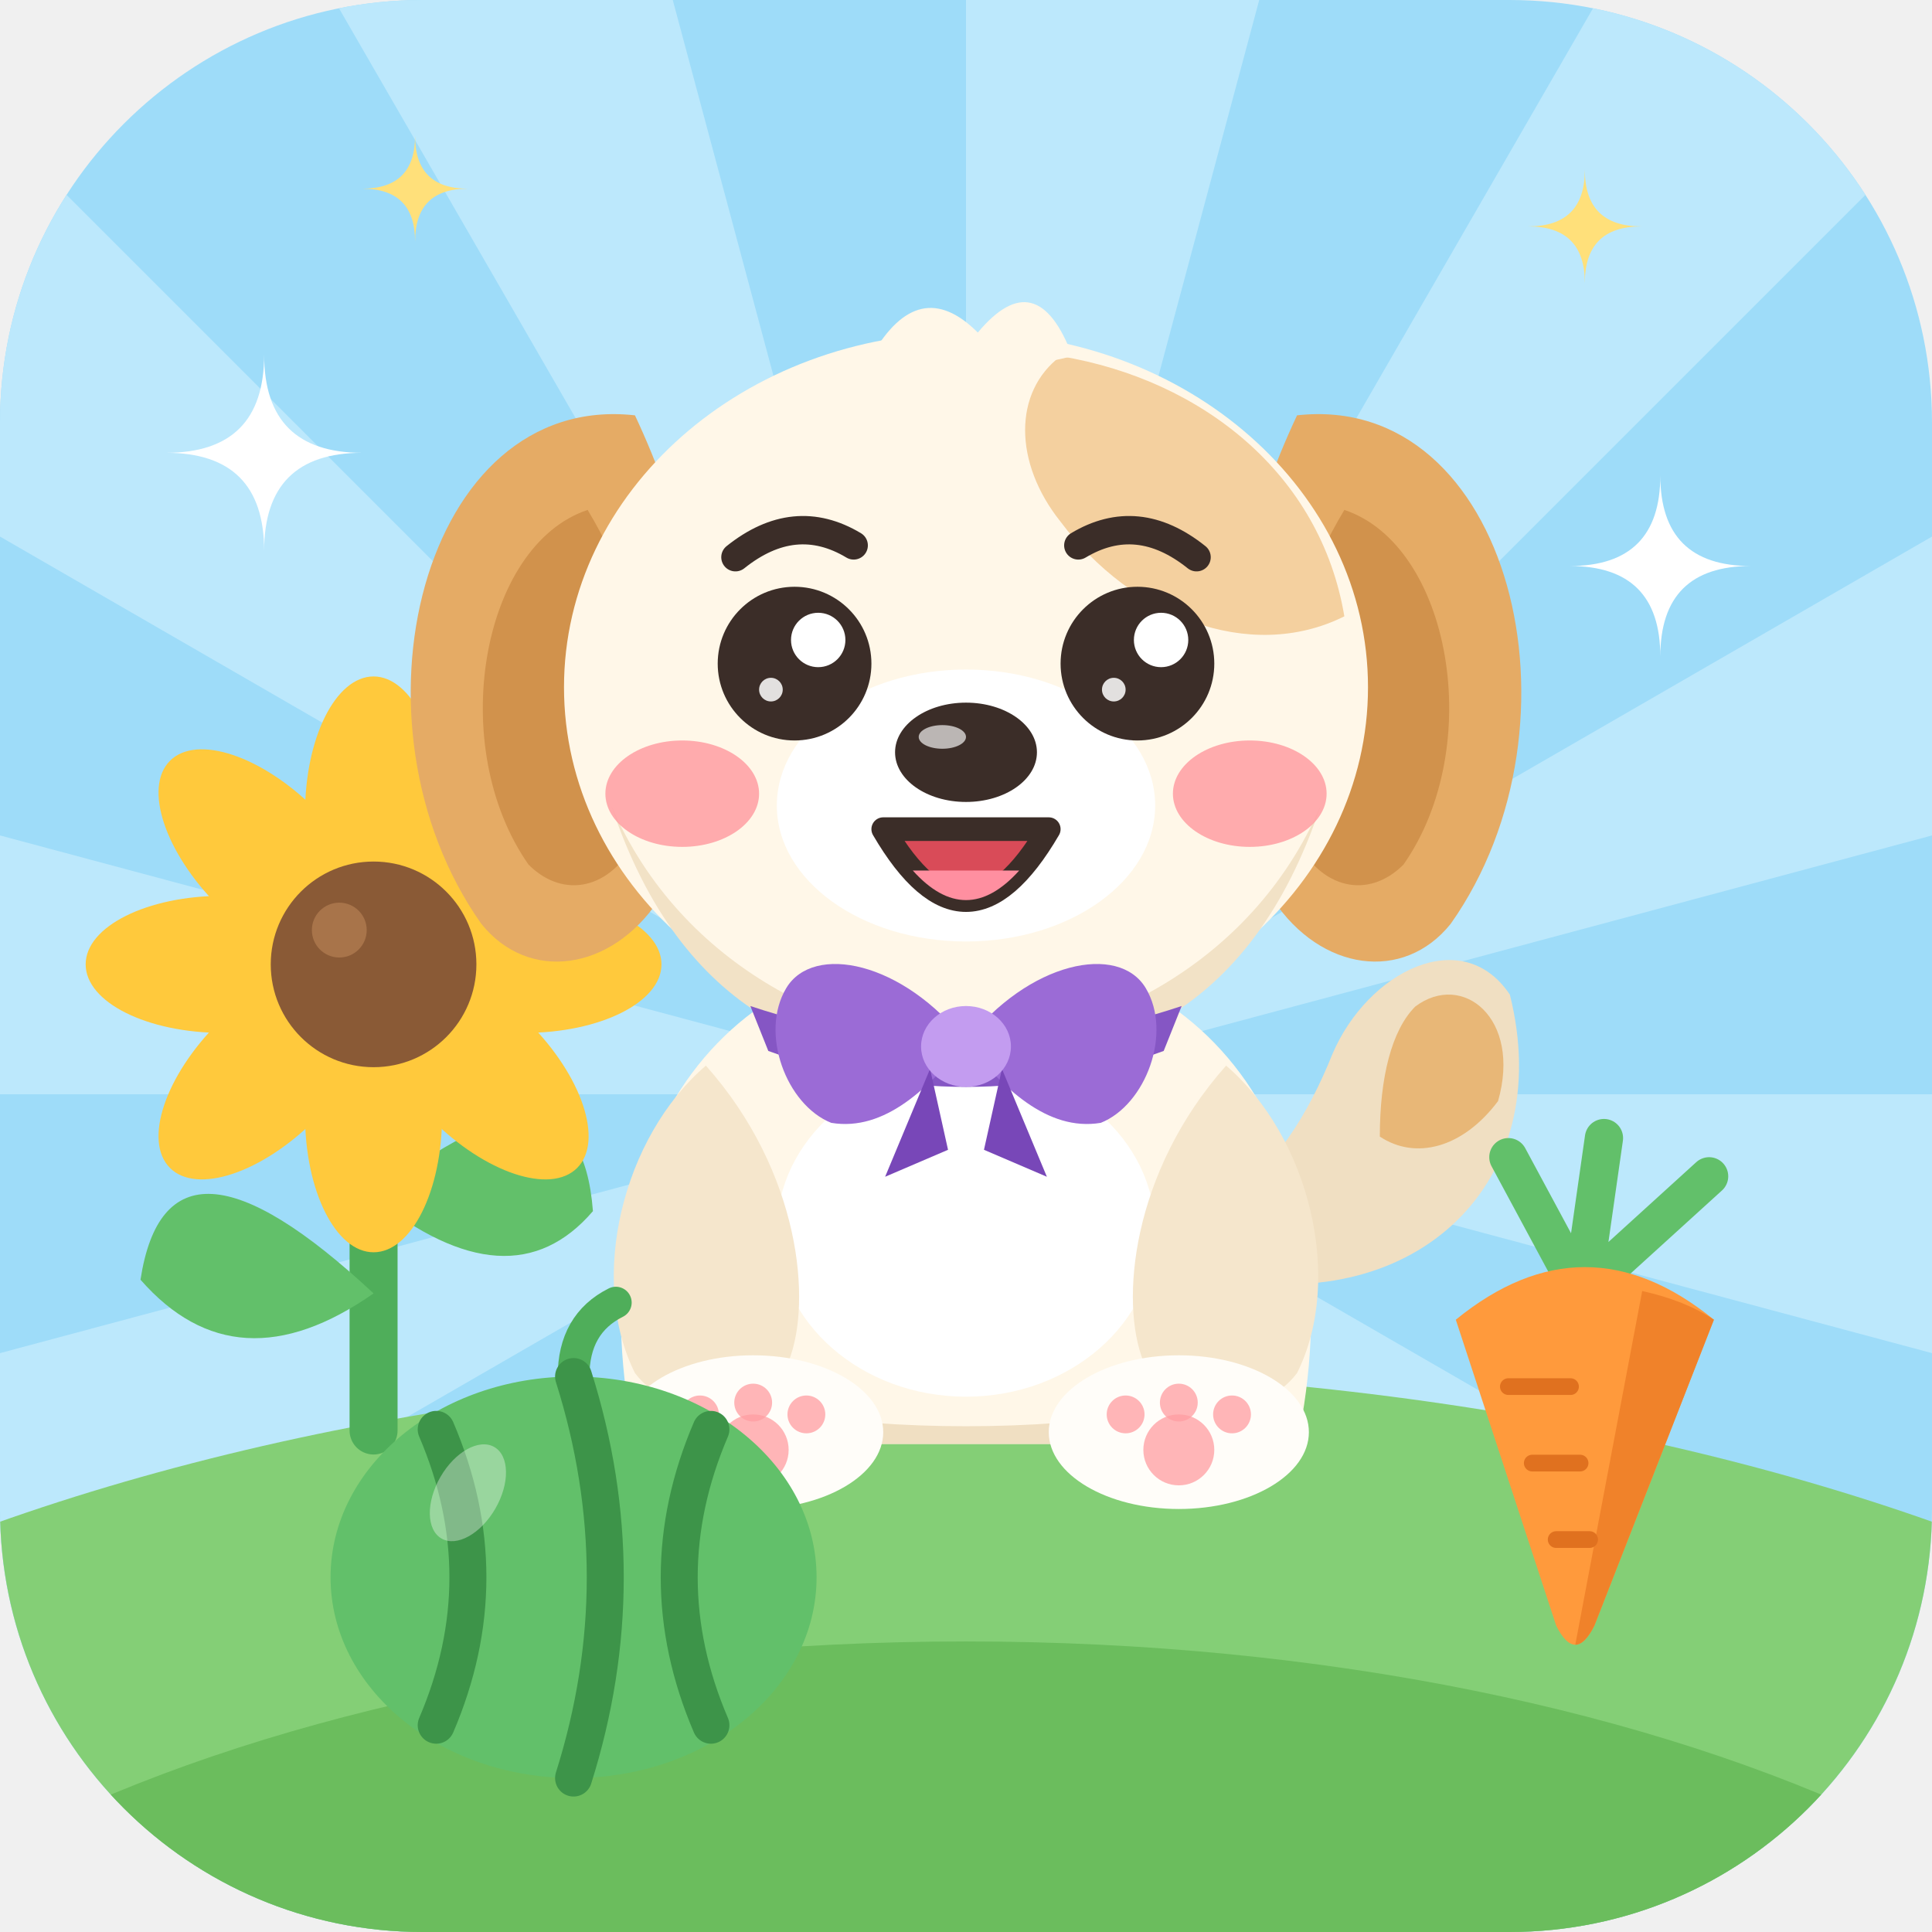
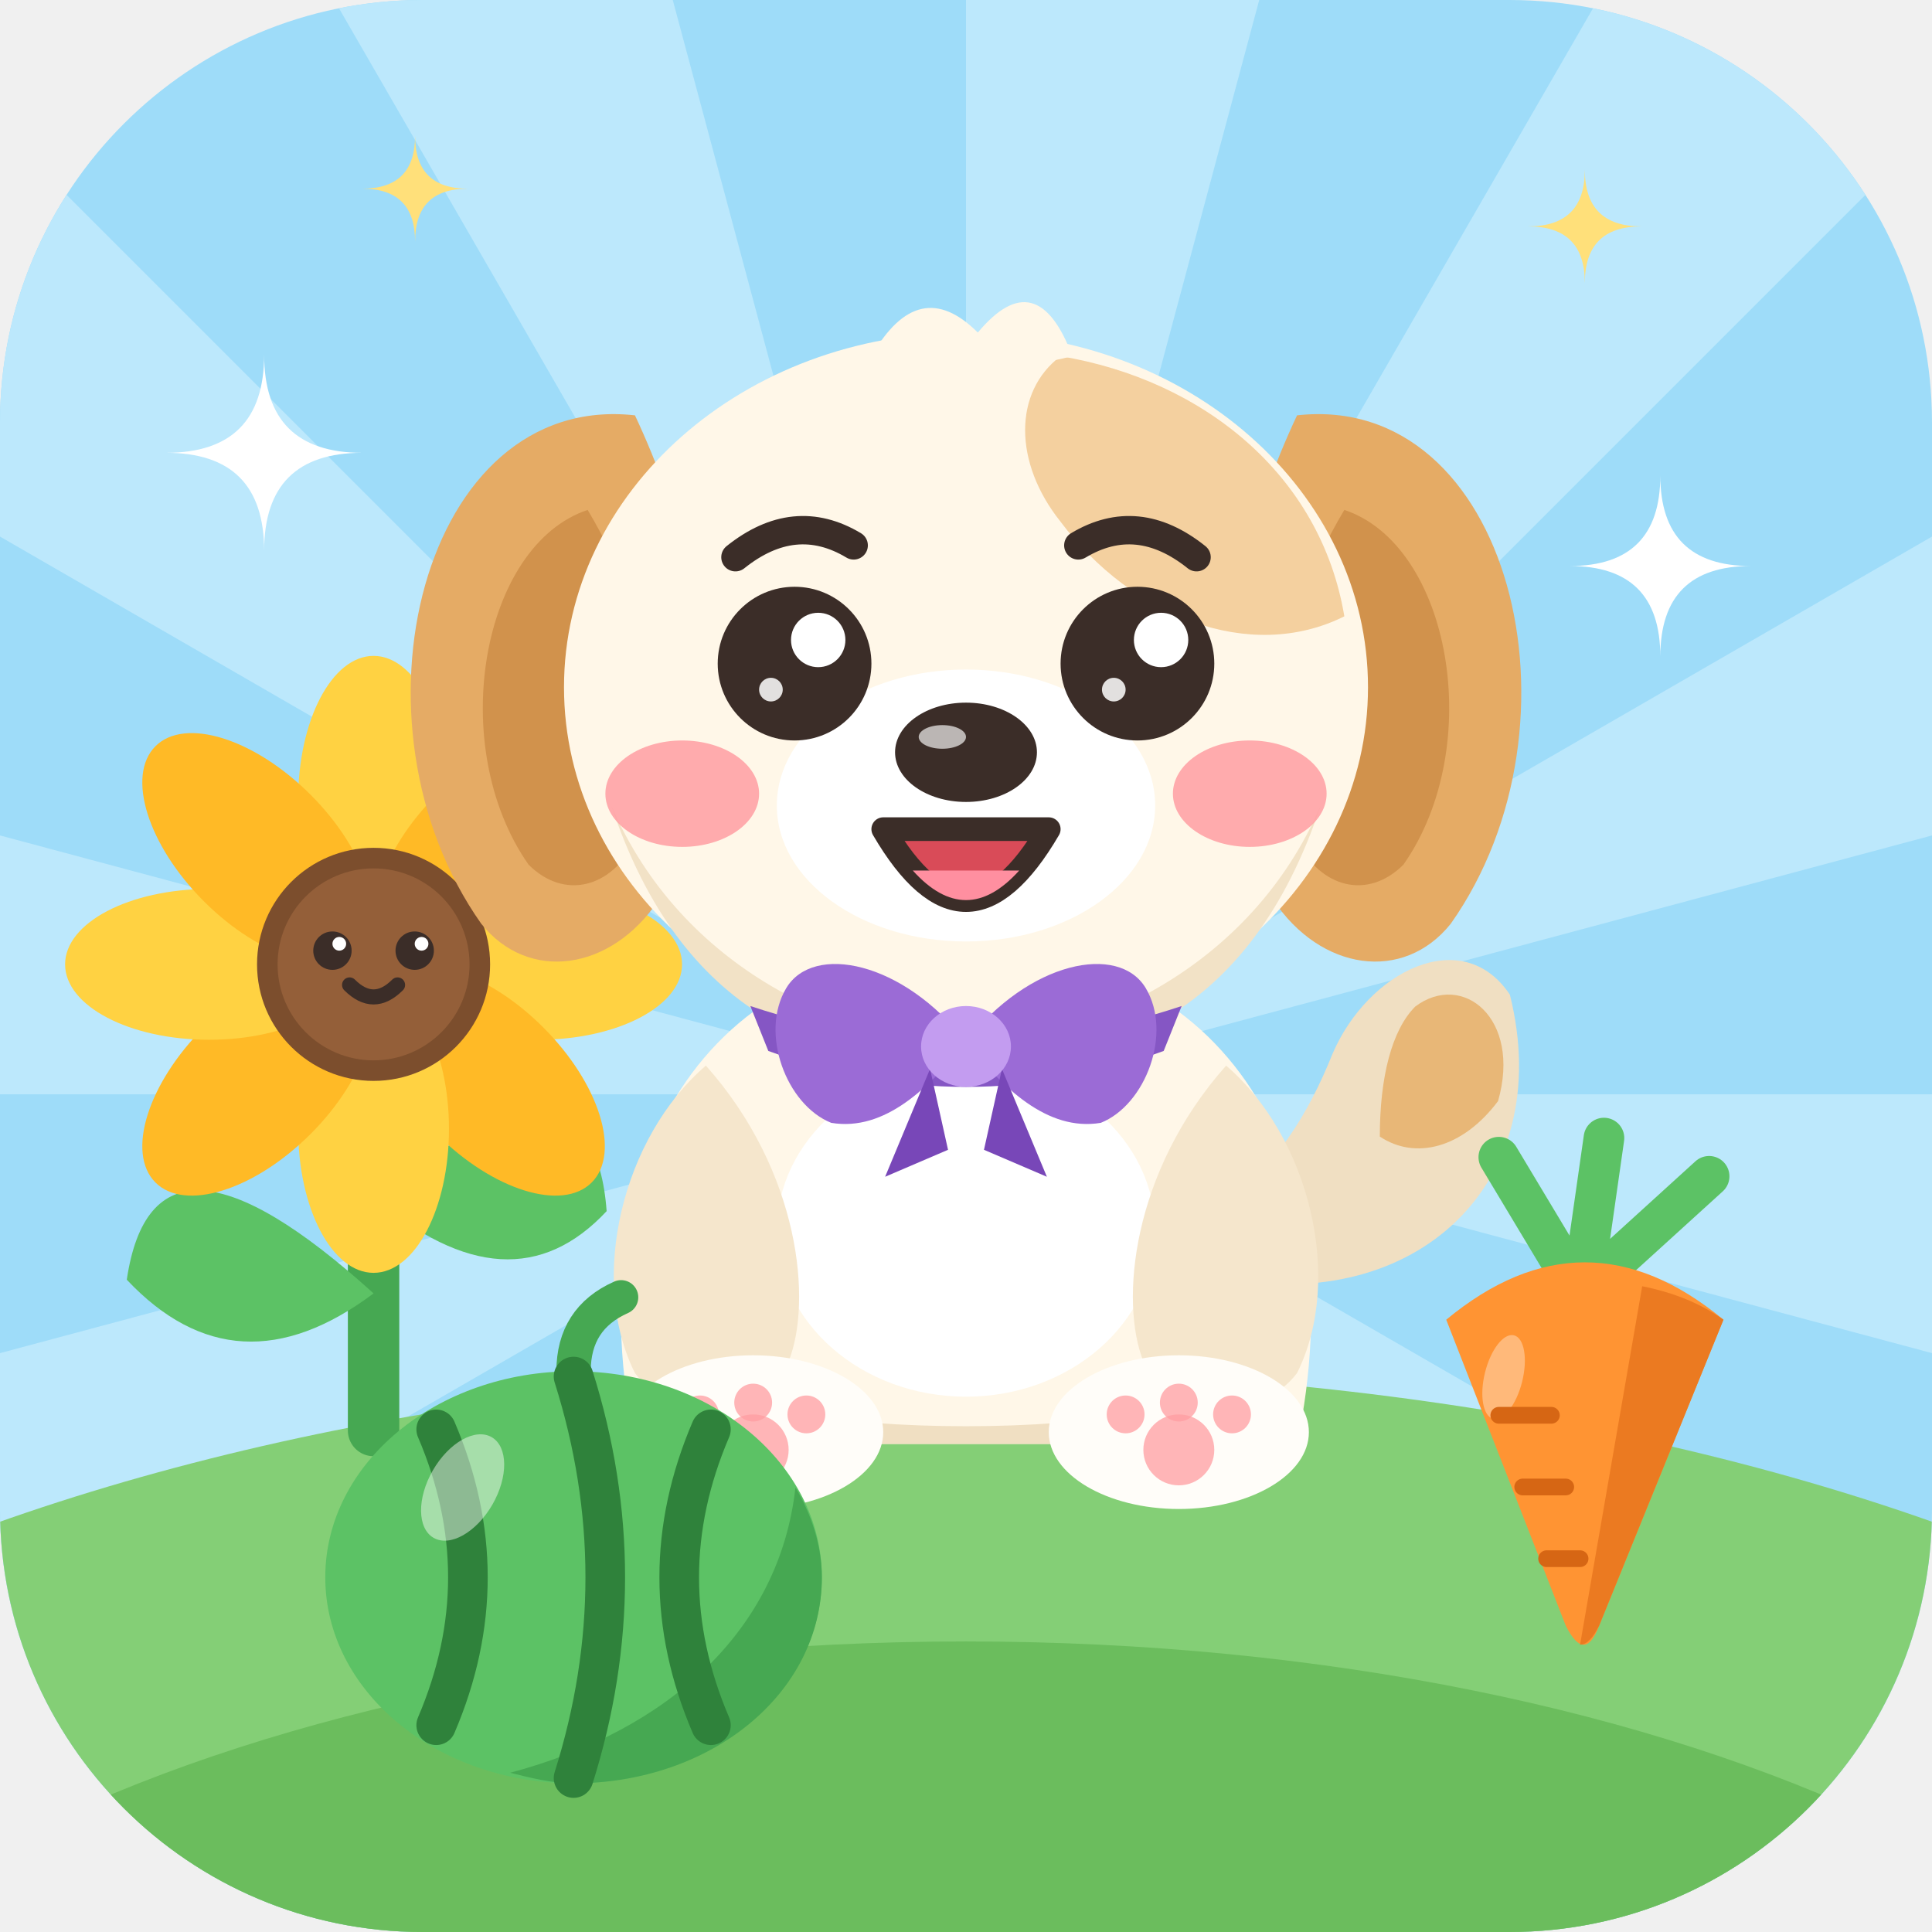
<svg xmlns="http://www.w3.org/2000/svg" viewBox="0 0 512 512">
  <clipPath id="c">
    <rect width="512" height="512" rx="112" />
  </clipPath>
  <g clip-path="url(#c)">
    <rect width="512" height="512" fill="#9edcf9" />
    <path d="M256 290L856 290L835.55 445.29Z" fill="#bce8fc" />
    <path d="M256 290L775.61 590L680.26 714.26Z" fill="#bce8fc" />
    <path d="M256 290L556 809.61L411.29 869.55Z" fill="#bce8fc" />
    <path d="M256 290L256 890L100.70 869.55Z" fill="#bce8fc" />
    <path d="M256 290L-44 809.61L-168.26 714.26Z" fill="#bce8fc" />
    <path d="M256 290L-263.61 590L-323.55 445.29Z" fill="#bce8fc" />
    <path d="M256 290L-344 290L-323.55 134.70Z" fill="#bce8fc" />
    <path d="M256 290L-263.61 -10L-168.26 -134.26Z" fill="#bce8fc" />
    <path d="M256 290L-44 -229.61L100.70 -289.55Z" fill="#bce8fc" />
    <path d="M256 290L256 -310L411.29 -289.55Z" fill="#bce8fc" />
    <path d="M256 290L556 -229.61L680.26 -134.26Z" fill="#bce8fc" />
    <path d="M256 290L775.61 -10L835.55 134.70Z" fill="#bce8fc" />
    <ellipse cx="256" cy="568" rx="430" ry="205" fill="#84cf76" />
    <ellipse cx="256" cy="600" rx="345" ry="165" fill="#6bbd5d" />
  </g>
  <g id="art">
    <svg x="-10" y="172" width="218" height="218" viewBox="0 0 120 120">
-       <path d="M60 114V54" stroke="#4fae5a" stroke-width="7" stroke-linecap="round" />
-       <path d="M60 94Q30 66 26 92q14 16 34 2Zm0-14q30-24 32 2-12 14-32-2Z" fill="#62c06a" />
-       <ellipse cx="60" cy="24" rx="10" ry="20" fill="#ffc93c" transform="rotate(0 60 46)" />
-       <ellipse cx="60" cy="24" rx="10" ry="20" fill="#ffc93c" transform="rotate(45 60 46)" />
-       <ellipse cx="60" cy="24" rx="10" ry="20" fill="#ffc93c" transform="rotate(90 60 46)" />
-       <ellipse cx="60" cy="24" rx="10" ry="20" fill="#ffc93c" transform="rotate(135 60 46)" />
-       <ellipse cx="60" cy="24" rx="10" ry="20" fill="#ffc93c" transform="rotate(180 60 46)" />
-       <ellipse cx="60" cy="24" rx="10" ry="20" fill="#ffc93c" transform="rotate(225 60 46)" />
-       <ellipse cx="60" cy="24" rx="10" ry="20" fill="#ffc93c" transform="rotate(270 60 46)" />
-       <ellipse cx="60" cy="24" rx="10" ry="20" fill="#ffc93c" transform="rotate(315 60 46)" />
-       <circle cx="60" cy="46" r="15" fill="#8a5a36" />
-       <circle cx="55" cy="41" r="4" fill="#a8744a" />
+       <path d="M60 114V54" stroke="#46a852" stroke-width="7.5" stroke-linecap="round" />
+       <path d="M60 94Q28 65 24 92q16 17 36 2Zm0-14q32-25 34 2-14 15-34-2Z" fill="#5cc265" />
+       <ellipse cx="60" cy="22" rx="11" ry="21" fill="#ffd242" transform="rotate(0 60 46)" />
+       <ellipse cx="60" cy="22" rx="11" ry="21" fill="#ffba26" transform="rotate(45 60 46)" />
+       <ellipse cx="60" cy="22" rx="11" ry="21" fill="#ffd242" transform="rotate(90 60 46)" />
+       <ellipse cx="60" cy="22" rx="11" ry="21" fill="#ffba26" transform="rotate(135 60 46)" />
+       <ellipse cx="60" cy="22" rx="11" ry="21" fill="#ffd242" transform="rotate(180 60 46)" />
+       <ellipse cx="60" cy="22" rx="11" ry="21" fill="#ffba26" transform="rotate(225 60 46)" />
+       <ellipse cx="60" cy="22" rx="11" ry="21" fill="#ffd242" transform="rotate(270 60 46)" />
+       <ellipse cx="60" cy="22" rx="11" ry="21" fill="#ffba26" transform="rotate(315 60 46)" />
+       <circle cx="60" cy="46" r="17" fill="#7c4e2d" />
+       <circle cx="60" cy="46" r="14" fill="#945f39" />
+       <circle cx="54" cy="44" r="2.8" fill="#3b2d28" />
+       <circle cx="55" cy="43" r="1" fill="#fff" />
+       <circle cx="66" cy="44" r="2.8" fill="#3b2d28" />
+       <circle cx="67" cy="43" r="1" fill="#fff" />
+       <path d="M56.5 49q3.5 3.5 7 0" fill="none" stroke="#3b2d28" stroke-width="2.2" stroke-linecap="round" />
    </svg>
    <svg x="68" y="38" width="376" height="376" viewBox="0 0 120 120">
      <path d="M82 96c16 3 28-8 24-24-4-6-12-2-15 5-2 5-5 10-9 12Z" fill="#f0dfc2" />
      <path d="M98 73c4-3 9 1 7 8-3 4-7 5-10 3 0-5 1-9 3-11Z" fill="#e8b777" />
      <path d="M32 110c-5-24 6-42 28-42s33 18 28 42Z" fill="#fff7e8" />
      <path d="M35 104c8 6 42 6 50 0-1 4-2 6-5 6H40c-3 0-4-2-5-6Z" fill="#f0dfc2" />
      <ellipse cx="60" cy="92" rx="16" ry="14" fill="#ffffff" />
      <path d="M38 78c-7 6-10 18-6 26 3 4 10 4 13-1 2-5 1-16-7-25Z" fill="#f5e6cc" />
      <path d="M82 78c7 6 10 18 6 26-3 4-10 4-13-1-2-5-1-16 7-25Z" fill="#f5e6cc" />
      <ellipse cx="42" cy="109" rx="11" ry="6.5" fill="#fffdf9" />
      <ellipse cx="78" cy="109" rx="11" ry="6.5" fill="#fffdf9" />
      <circle cx="42" cy="110.5" r="3" fill="#ff9ea2" opacity="0.75" />
      <circle cx="78" cy="110.5" r="3" fill="#ff9ea2" opacity="0.75" />
      <circle cx="37.5" cy="107.5" r="1.6" fill="#ff9ea2" opacity="0.75" />
      <circle cx="42" cy="106.5" r="1.6" fill="#ff9ea2" opacity="0.75" />
      <circle cx="46.5" cy="107.5" r="1.6" fill="#ff9ea2" opacity="0.75" />
      <circle cx="73.5" cy="107.5" r="1.6" fill="#ff9ea2" opacity="0.75" />
      <circle cx="78" cy="106.5" r="1.6" fill="#ff9ea2" opacity="0.75" />
      <circle cx="82.5" cy="107.5" r="1.6" fill="#ff9ea2" opacity="0.75" />
      <path d="M32 23c-18-2-25 26-13 43 4 5 11 4 15-2 5-8 6-24-2-41Z" fill="#e5ab65" />
      <path d="M28 31c-9 3-12 20-5 30 3 3 7 2 9-2 3-7 2-18-4-28Z" fill="#d1924c" />
      <path d="M88 23c18-2 25 26 13 43-4 5-11 4-15-2-5-8-6-24 2-41Z" fill="#e5ab65" />
      <path d="M92 31c9 3 12 20 5 30-3 3-7 2-9-2-3-7-2-18 4-28Z" fill="#d1924c" />
      <ellipse cx="60" cy="46" rx="34" ry="30" fill="#fff7e8" />
      <path d="M30 56c6 14 20 20 30 20s24-6 30-20c-6 18-18 22-30 22S36 74 30 56Z" fill="#f2e2c6" />
      <path d="M68 18c12 2 22 10 24 22-8 4-18 0-24-8-4-5-4-11 0-14Z" fill="#f0c387" opacity="0.75" />
      <path d="M52 18q4-7 9-2 5-6 8 2-8 2-17 0Z" fill="#fff7e8" />
      <g transform="translate(60 76) scale(0.76) translate(-60 -76)">
        <path d="M36 72q24 8 48 0l-2 5q-22 8-44 0Z" fill="#8556c4" />
        <path d="M60 76c-7-9-17-11-20-6-3 5 0 13 5 15 6 1 11-4 15-9Z" fill="#9b6bd6" />
        <path d="M60 76c7-9 17-11 20-6 3 5 0 13-5 15-6 1-11-4-15-9Z" fill="#9b6bd6" />
        <path d="M56 79l-5 12 7-3Zm8 0l5 12-7-3Z" fill="#7847b8" />
        <ellipse cx="60" cy="76.5" rx="5" ry="4.5" fill="#c39cf0" />
      </g>
      <ellipse cx="60" cy="56" rx="16" ry="11.5" fill="#ffffff" />
      <path d="M40.5 35q5-4 10-1M69.5 34q5-3 10 1" fill="none" stroke="#3b2d28" stroke-width="2.4" stroke-linecap="round" />
      <circle cx="45.5" cy="44" r="6.5" fill="#3b2d28" />
      <circle cx="74.5" cy="44" r="6.5" fill="#3b2d28" />
      <circle cx="47.5" cy="42" r="2.3" fill="#fff" />
      <circle cx="76.5" cy="42" r="2.3" fill="#fff" />
      <circle cx="43.5" cy="46.2" r="1" fill="#fff" opacity="0.85" />
      <circle cx="72.5" cy="46.2" r="1" fill="#fff" opacity="0.85" />
      <path d="M53 58q7 12 14 0Z" fill="#d94b58" stroke="#3b2d28" stroke-width="2" stroke-linejoin="round" />
      <path d="M55.5 61.5q4.5 5 9 0Z" fill="#ff8fa0" />
      <ellipse cx="60" cy="51.5" rx="6" ry="4.2" fill="#3b2d28" />
      <ellipse cx="58" cy="50.2" rx="2" ry="1" fill="#fff" opacity="0.65" />
      <ellipse cx="36" cy="55" rx="6.5" ry="4.5" fill="#ff9ea2" opacity="0.85" />
      <ellipse cx="84" cy="55" rx="6.5" ry="4.5" fill="#ff9ea2" opacity="0.85" />
    </svg>
    <svg x="68" y="320" width="168" height="168" viewBox="0 0 120 120">
-       <path d="M60 32q0-10 8-14" stroke="#4fae5a" stroke-width="6" fill="none" stroke-linecap="round" stroke-linejoin="round" />
-       <ellipse cx="60" cy="70" rx="46" ry="38" fill="#62c06a" />
-       <path d="M34 42q12 28 0 56m26-66q12 38 0 76m26-66q-12 28 0 56" stroke="#3d9449" stroke-width="7" fill="none" stroke-linecap="round" stroke-linejoin="round" />
-       <ellipse cx="40" cy="54" rx="6" ry="10" fill="#fff" opacity="0.35" transform="rotate(30 40 54)" />
+       <path d="M60 31q0-10 9-14" stroke="#46a852" stroke-width="6.5" fill="none" stroke-linecap="round" stroke-linejoin="round" />
+       <ellipse cx="60" cy="70" rx="47" ry="39" fill="#5cc265" />
+       <path d="M60 109c26 0 47-17 47-39 0-6-2-12-5-17-3 27-24 46-54 54 4 1 8 2 12 2Z" fill="#46a852" />
+       <path d="M34 42q12 28 0 56m26-66q12 38 0 76m26-66q-12 28 0 56" stroke="#2f823b" stroke-width="7.5" fill="none" stroke-linecap="round" stroke-linejoin="round" />
+       <ellipse cx="39" cy="53" rx="6.5" ry="11" fill="#fff" opacity="0.45" transform="rotate(30 39 53)" />
    </svg>
    <svg x="344" y="294" width="152" height="152" viewBox="0 0 120 120">
-       <path d="M58 36 44 10m16 24 4-28m0 28 22-20" stroke="#62c06a" stroke-width="8" fill="none" stroke-linecap="round" stroke-linejoin="round" />
-       <path d="M33 44q27-22 54 0L62 108q-4 8-8 0Z" fill="#ff9a3c" />
-       <path d="M72 38q9 2 15 6L62 108q-2 4-4 4Z" fill="#f0822a" />
-       <path d="M44 58h13m-8 16h10m-5 16h7" stroke="#e0711f" stroke-width="3.5" stroke-linecap="round" />
+       <path d="M57 35 42 10m18 24 4-28m0 28 22-20" stroke="#5cc265" stroke-width="8.5" fill="none" stroke-linecap="round" stroke-linejoin="round" />
+       <path d="M31 44q29-24 58 0L63 108q-3 8-7 0Z" fill="#ff9433" />
+       <path d="M72 37q10 2 17 7L63 108q-2 4-4 4Z" fill="#eb7a21" />
+       <ellipse cx="43" cy="56" rx="4" ry="9" fill="#fff" opacity="0.35" transform="rotate(14 43 56)" />
+       <path d="M42 64h11m-6 15h9m-4 15h7" stroke="#d66614" stroke-width="3.5" stroke-linecap="round" />
    </svg>
    <path d="M70 94Q70 120 96 120Q70 120 70 146Q70 120 44 120Q70 120 70 94Z" fill="#fff" />
    <path d="M440 126Q440 150 464 150Q440 150 440 174Q440 150 416 150Q440 150 440 126Z" fill="#fff" />
    <path d="M420 45Q420 60 435 60Q420 60 420 75Q420 60 405 60Q420 60 420 45Z" fill="#ffe07a" />
    <path d="M110 36Q110 50 124 50Q110 50 110 64Q110 50 96 50Q110 50 110 36Z" fill="#ffe07a" />
  </g>
</svg>
